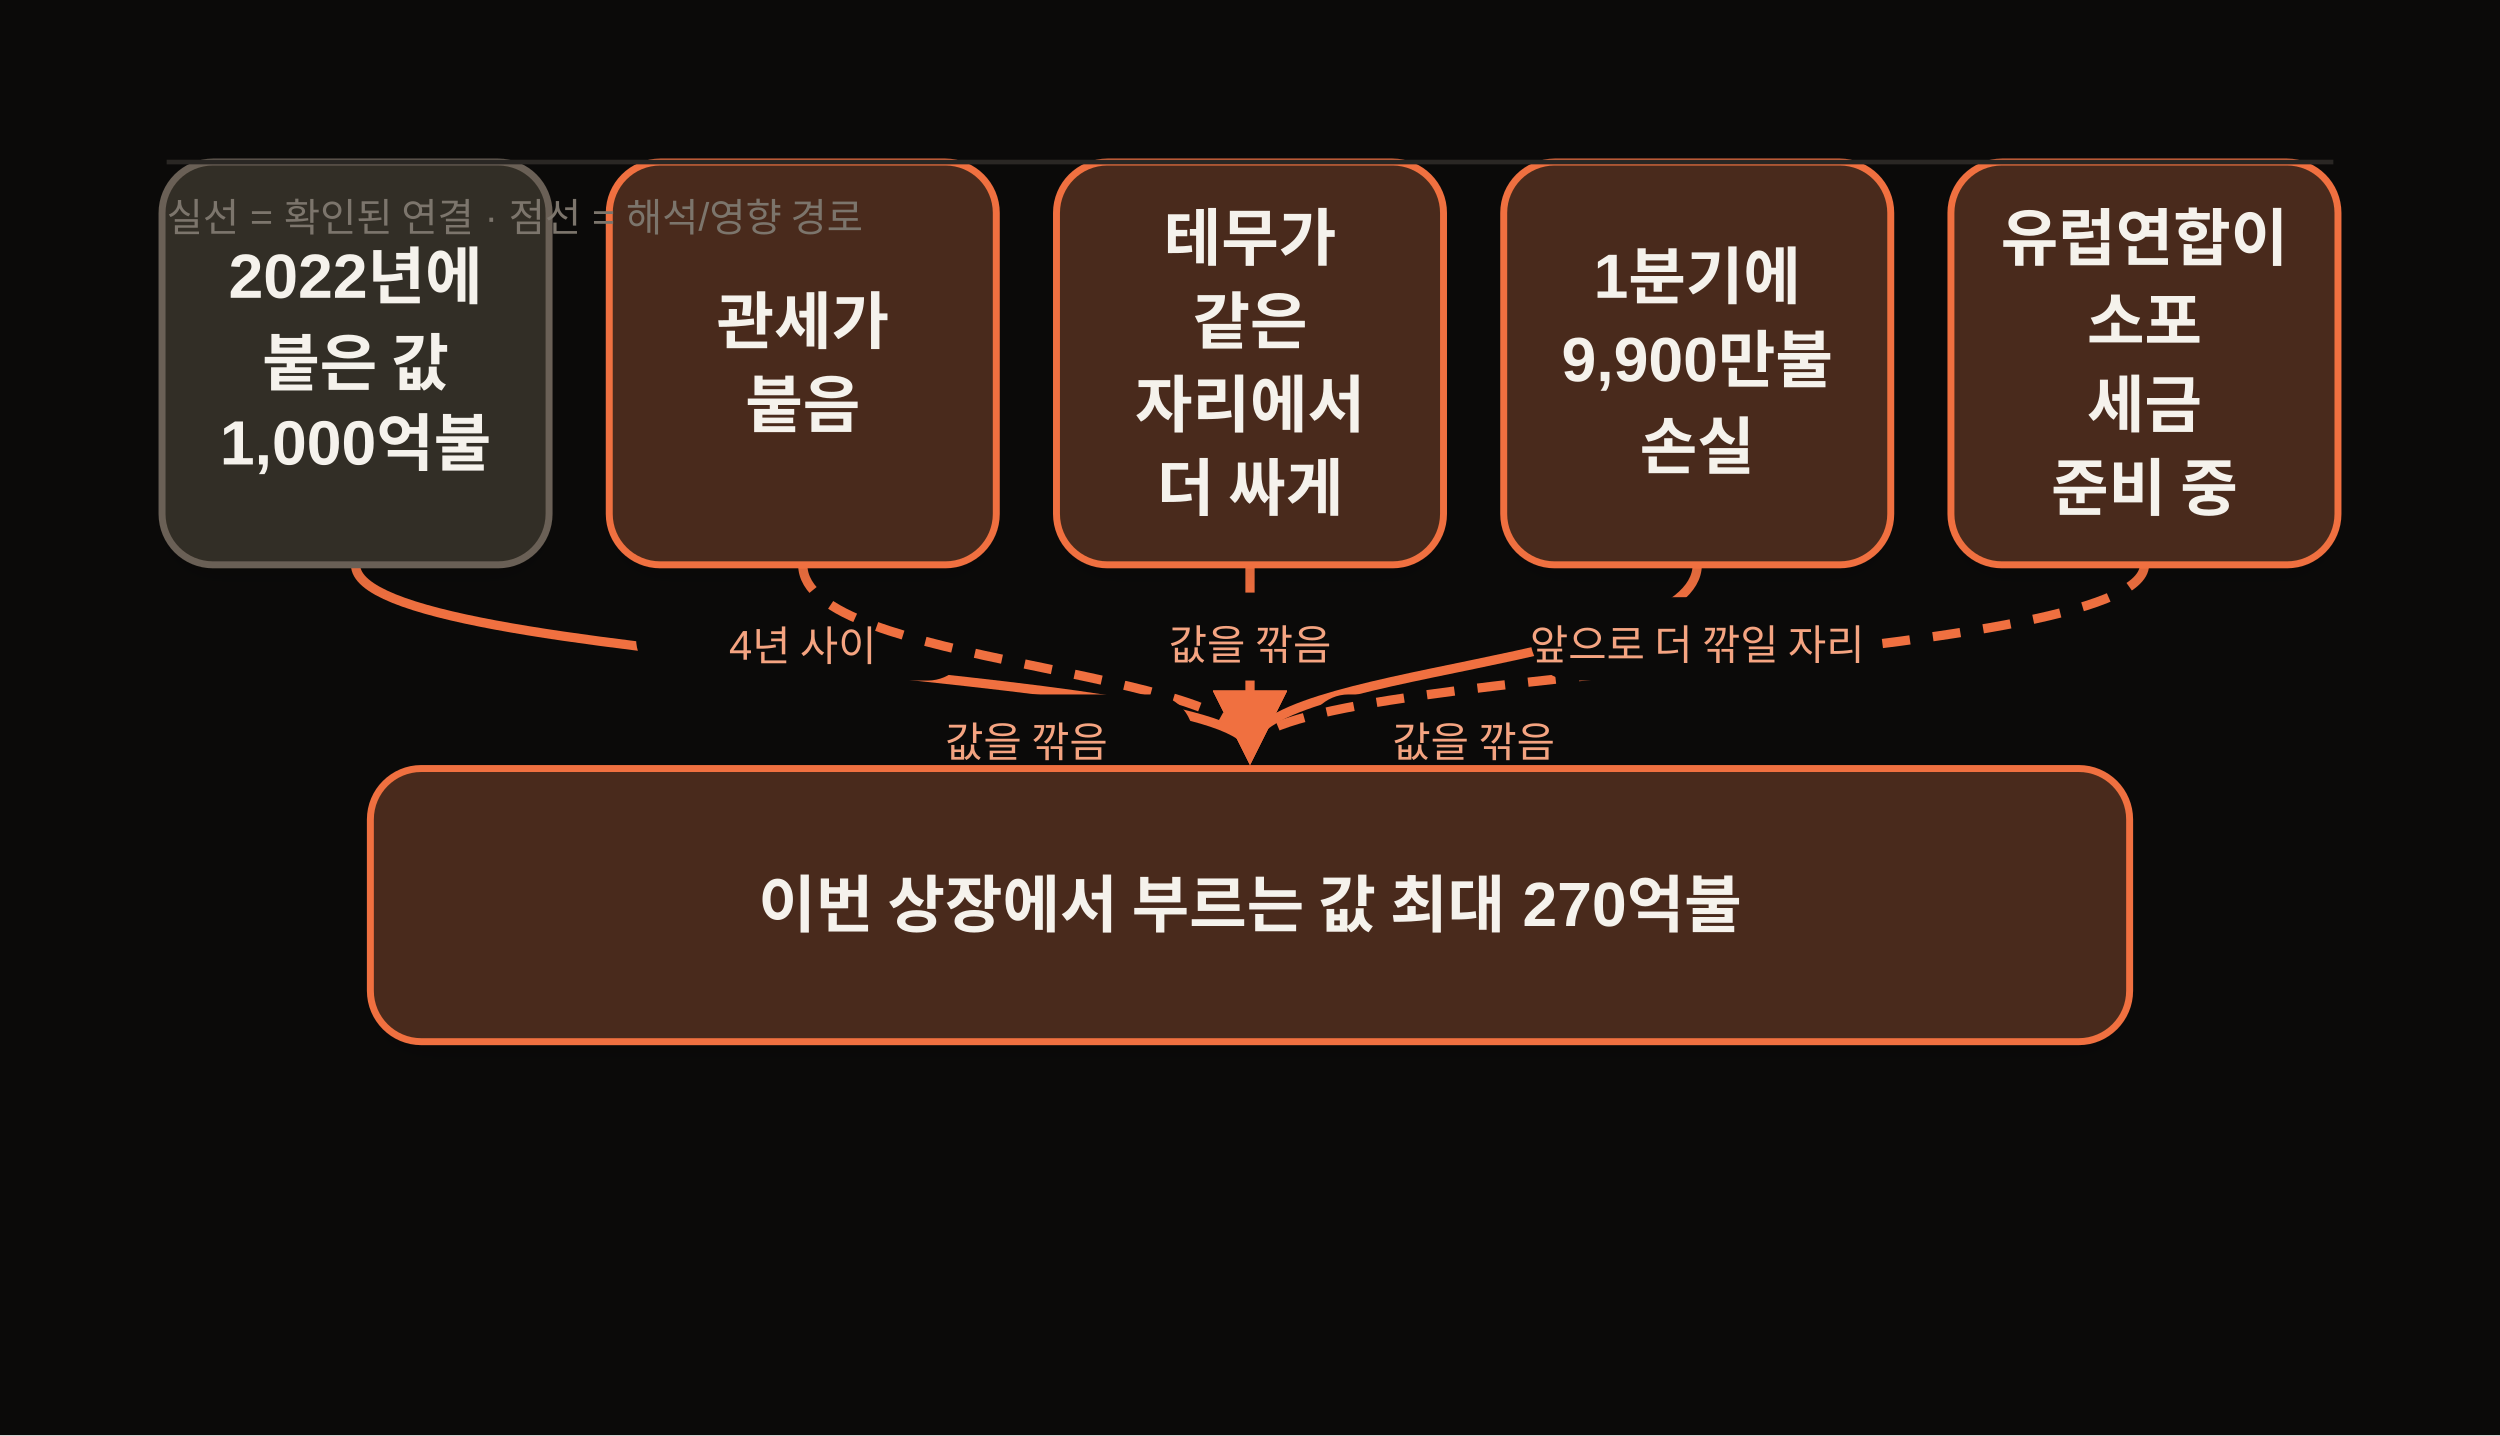
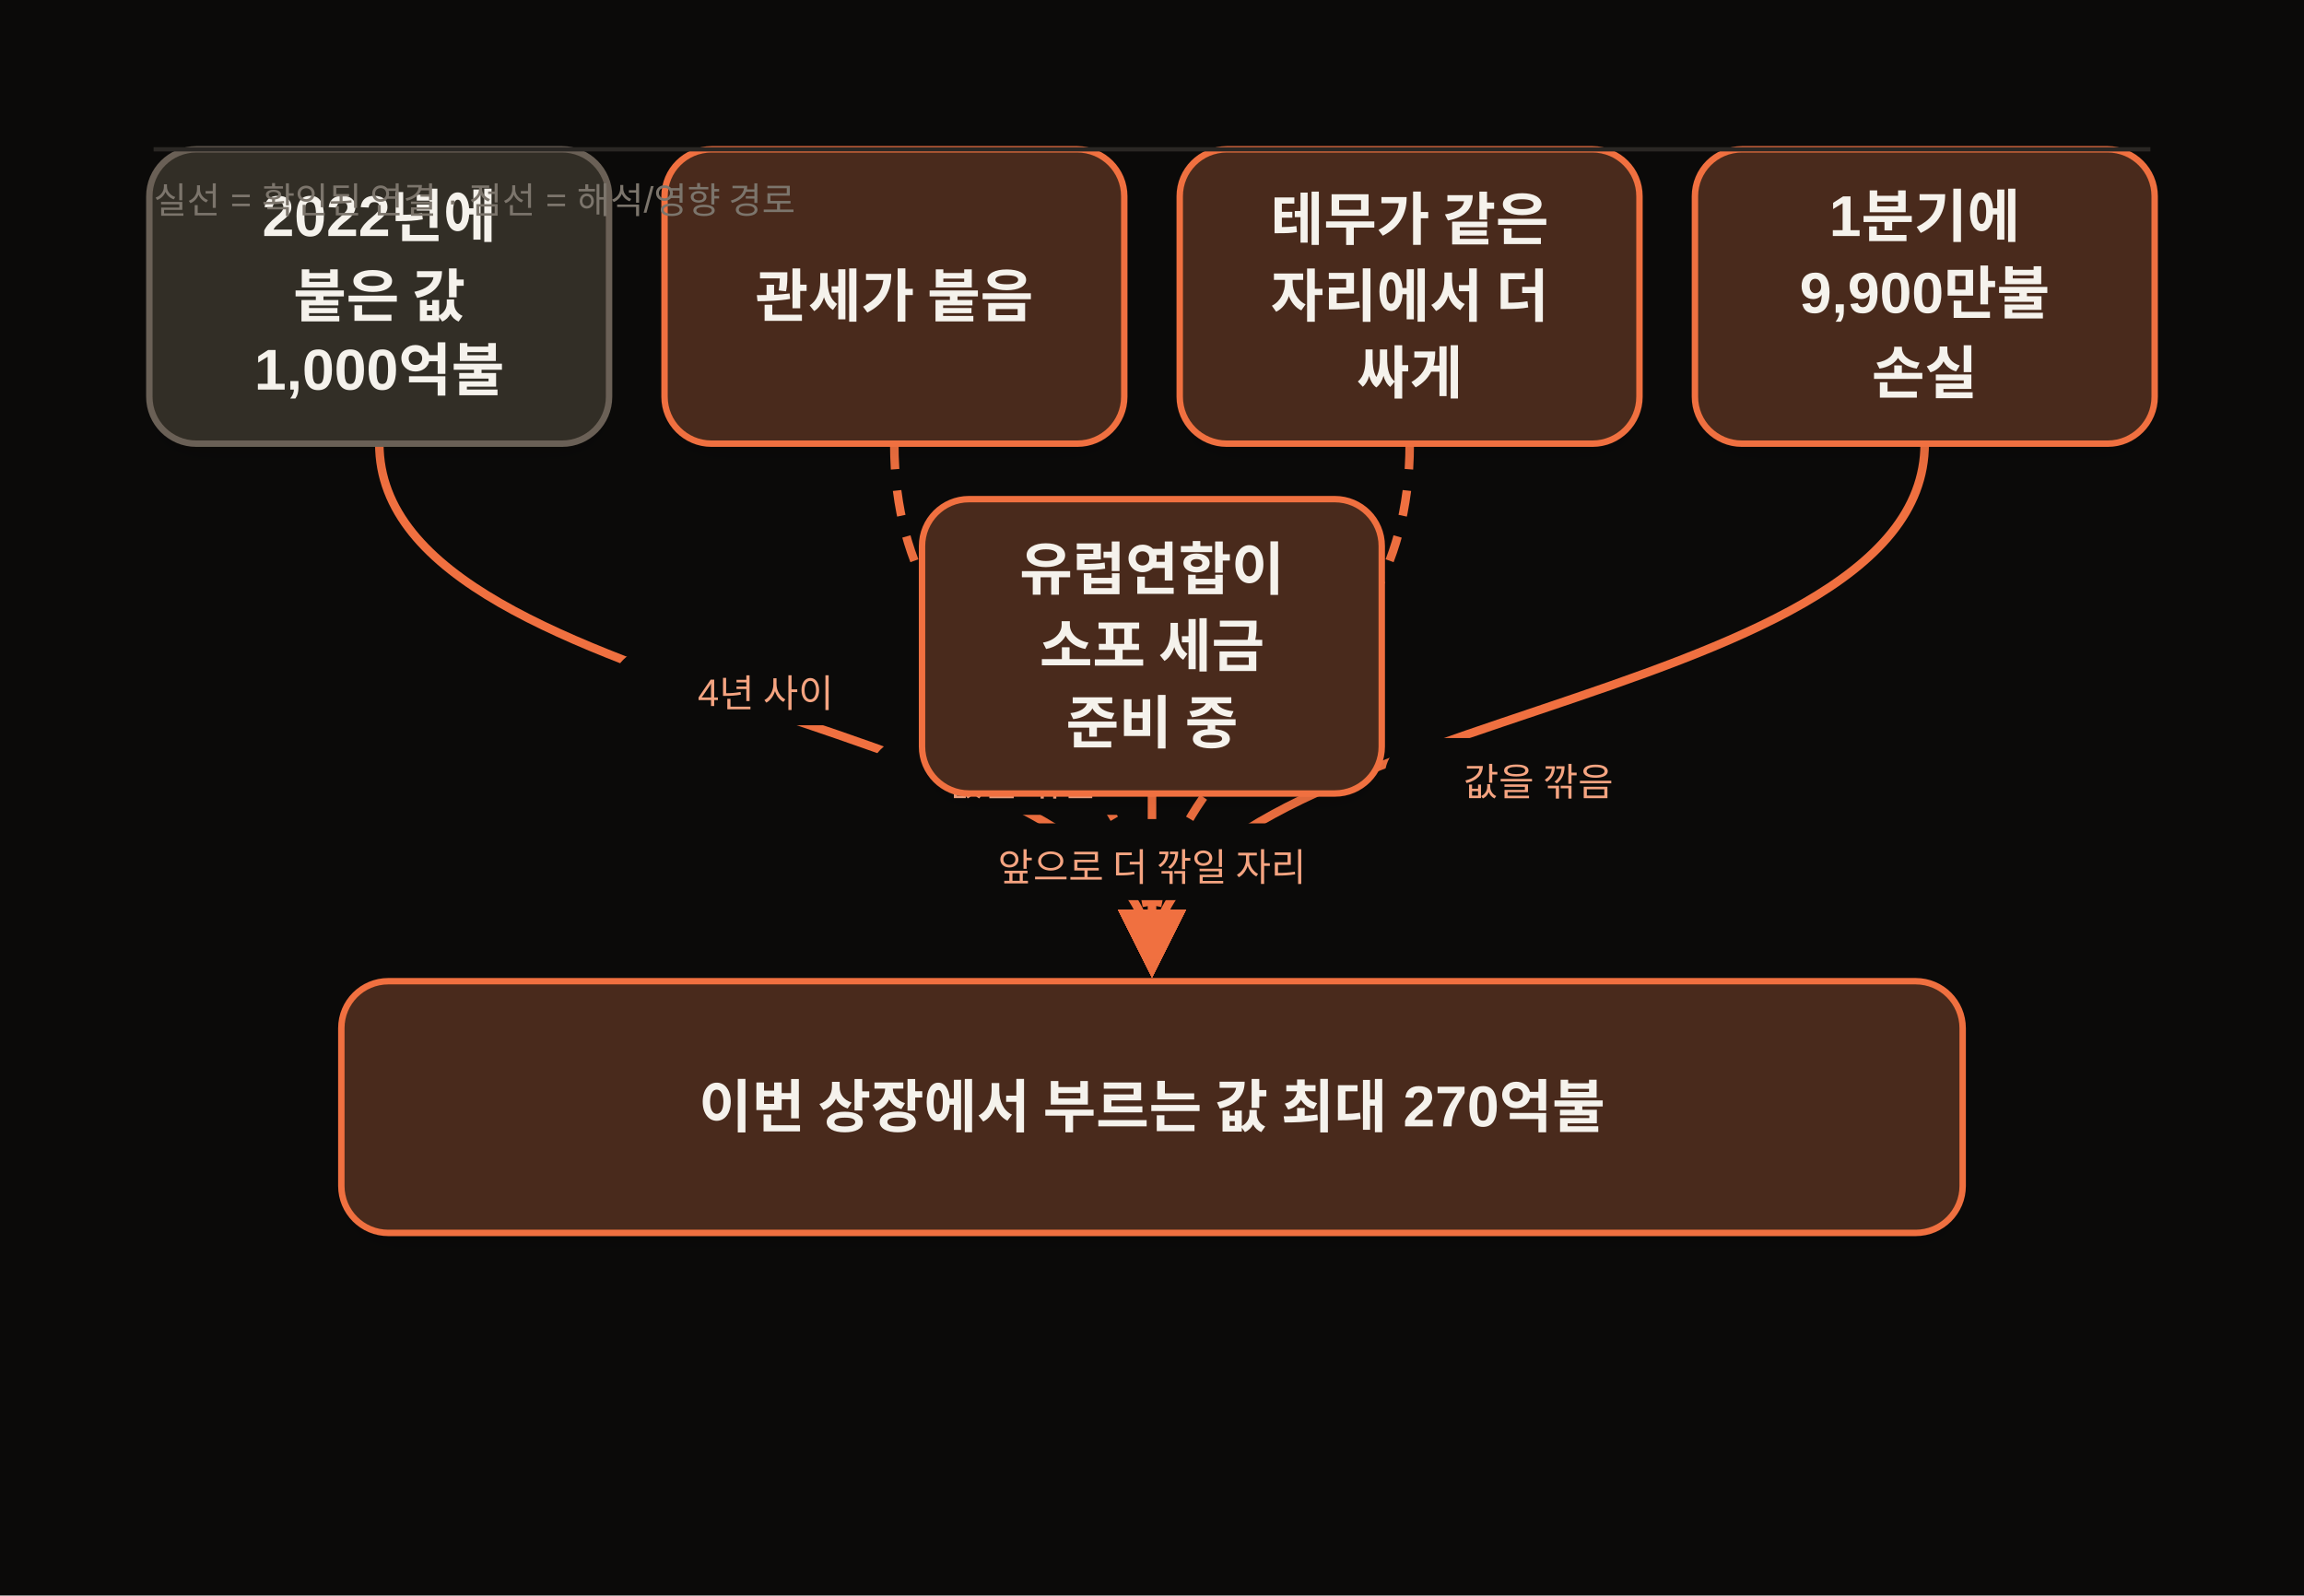
- <svg xmlns="http://www.w3.org/2000/svg" width="1080" height="620" viewBox="0 0 1080 620" class="morning-diagram" data-motion-orientation="LR" data-motion-steps="3">
+ <svg xmlns="http://www.w3.org/2000/svg" width="1080" height="748" viewBox="0 0 1080 748" class="morning-diagram" data-motion-orientation="LR" data-motion-steps="3">
  <defs>
    <filter id="shadow" x="-20%" y="-20%" width="140%" height="160%">
      <feDropShadow dx="0" dy="6" stdDeviation="8" flood-color="#111111" flood-opacity=".09" />
    </filter>
    <marker id="arrow" viewBox="0 0 10 10" refX="8" refY="5" markerWidth="8" markerHeight="8" orient="auto-start-reverse">
      <path d="M 0 0 L 10 5 L 0 10 z" fill="#F07040" />
    </marker>
  </defs>
-   <rect width="1080" height="620" fill="#0B0A09" />
+   <rect width="1080" height="748" fill="#0B0A09" />
  <g class="motion-step motion-edge" data-motion-step="1" style="--motion-delay:3400ms">
-     <path d="M 153.6 244.0 C 153.6 288.0, 540.0 288.0, 540.0 324.0" fill="none" stroke="#F07040" stroke-width="4" marker-end="url(#arrow)" />
-     <rect x="274.8" y="258.0" width="144" height="36" rx="18" fill="#0B0A09" />
-     <text x="346.8" y="285.0" text-anchor="middle" font-family="Apple SD Gothic Neo,Malgun Gothic,Arial,sans-serif" font-size="18" fill="#F5A481">4년 사이</text>
+     <path d="M 177.8 208.0 C 177.8 334.0, 540.0 334.0, 540.0 452.0" fill="none" stroke="#F07040" stroke-width="4" marker-end="url(#arrow)" />
+     <rect x="286.9" y="304.0" width="144" height="36" rx="18" fill="#0B0A09" />
+     <text x="358.9" y="331.0" text-anchor="middle" font-family="Apple SD Gothic Neo,Malgun Gothic,Arial,sans-serif" font-size="18" fill="#F5A481">4년 사이</text>
  </g>
  <g class="motion-step motion-edge" data-motion-step="1" style="--motion-delay:4080ms">
-     <path d="M 346.8 244.0 C 346.8 288.0, 540.0 288.0, 540.0 324.0" fill="none" stroke="#F07040" stroke-width="4" stroke-dasharray="12 10" marker-end="url(#arrow)" />
-     <rect x="371.4" y="300.0" width="144" height="36" rx="18" fill="#0B0A09" />
-     <text x="443.4" y="327.0" text-anchor="middle" font-family="Apple SD Gothic Neo,Malgun Gothic,Arial,sans-serif" font-size="18" fill="#F5A481">값을 깎음</text>
+     <path d="M 419.2 208.0 C 419.2 334.0, 540.0 334.0, 540.0 452.0" fill="none" stroke="#F07040" stroke-width="4" stroke-dasharray="12 10" marker-end="url(#arrow)" />
+     <rect x="407.6" y="346.0" width="144" height="36" rx="18" fill="#0B0A09" />
+     <text x="479.6" y="373.0" text-anchor="middle" font-family="Apple SD Gothic Neo,Malgun Gothic,Arial,sans-serif" font-size="18" fill="#F5A481">값을 깎음</text>
+   </g>
+   <g class="motion-step motion-edge" data-motion-step="1" style="--motion-delay:5440ms">
+     <path d="M 660.8 208.0 C 660.8 334.0, 540.0 334.0, 540.0 452.0" fill="none" stroke="#F07040" stroke-width="4" stroke-dasharray="12 10" marker-end="url(#arrow)" />
+     <rect x="528.4" y="304.0" width="144" height="36" rx="18" fill="#0B0A09" />
+     <text x="600.4" y="331.0" text-anchor="middle" font-family="Apple SD Gothic Neo,Malgun Gothic,Arial,sans-serif" font-size="18" fill="#F5A481">값을 깎음</text>
+   </g>
+   <g class="motion-step motion-edge" data-motion-step="1" style="--motion-delay:6120ms">
+     <path d="M 902.2 208.0 C 902.2 334.0, 540.0 334.0, 540.0 452.0" fill="none" stroke="#F07040" stroke-width="4" marker-end="url(#arrow)" />
+     <rect x="649.1" y="346.0" width="144" height="36" rx="18" fill="#0B0A09" />
+     <text x="721.1" y="373.0" text-anchor="middle" font-family="Apple SD Gothic Neo,Malgun Gothic,Arial,sans-serif" font-size="18" fill="#F5A481">값을 깎음</text>
  </g>
  <g class="motion-step motion-edge" data-motion-step="1" style="--motion-delay:4760ms">
-     <path d="M 540.0 244.0 C 540.0 288.0, 540.0 288.0, 540.0 324.0" fill="none" stroke="#F07040" stroke-width="4" stroke-dasharray="12 10" marker-end="url(#arrow)" />
-     <rect x="468.0" y="258.0" width="144" height="36" rx="18" fill="#0B0A09" />
-     <text x="540.0" y="285.0" text-anchor="middle" font-family="Apple SD Gothic Neo,Malgun Gothic,Arial,sans-serif" font-size="18" fill="#F5A481">값을 깎음</text>
-   </g>
-   <g class="motion-step motion-edge" data-motion-step="1" style="--motion-delay:5440ms">
-     <path d="M 733.2 244.0 C 733.2 288.0, 540.0 288.0, 540.0 324.0" fill="none" stroke="#F07040" stroke-width="4" marker-end="url(#arrow)" />
-     <rect x="564.6" y="300.0" width="144" height="36" rx="18" fill="#0B0A09" />
-     <text x="636.6" y="327.0" text-anchor="middle" font-family="Apple SD Gothic Neo,Malgun Gothic,Arial,sans-serif" font-size="18" fill="#F5A481">값을 깎음</text>
-   </g>
-   <g class="motion-step motion-edge" data-motion-step="1" style="--motion-delay:6120ms">
-     <path d="M 926.4 244.0 C 926.4 288.0, 540.0 288.0, 540.0 324.0" fill="none" stroke="#F07040" stroke-width="4" stroke-dasharray="12 10" marker-end="url(#arrow)" />
-     <rect x="661.2" y="258.0" width="144" height="36" rx="18" fill="#0B0A09" />
-     <text x="733.2" y="285.0" text-anchor="middle" font-family="Apple SD Gothic Neo,Malgun Gothic,Arial,sans-serif" font-size="18" fill="#F5A481">앞으로 더 깎일 자리</text>
+     <path d="M 540.0 372.0 C 540.0 416.0, 540.0 416.0, 540.0 452.0" fill="none" stroke="#F07040" stroke-width="4" stroke-dasharray="12 10" marker-end="url(#arrow)" />
+     <rect x="468.0" y="386.0" width="144" height="36" rx="18" fill="#0B0A09" />
+     <text x="540.0" y="413.0" text-anchor="middle" font-family="Apple SD Gothic Neo,Malgun Gothic,Arial,sans-serif" font-size="18" fill="#F5A481">앞으로 더 깎일 자리</text>
  </g>
  <g class="motion-step motion-node" data-motion-step="0" style="--motion-delay:0ms;--motion-accent-delay:640ms">
-     <rect class="motion-node-shape" x="70.0" y="70.0" width="167.2" height="174" rx="22" fill="#332E26" stroke="#6B6156" stroke-width="3" filter="url(#shadow)" />
-     <text x="153.6" y="121.0" text-anchor="middle" dominant-baseline="middle" font-family="Apple SD Gothic Neo,Malgun Gothic,Arial,sans-serif" font-size="27" font-weight="700" fill="#F5F2EC">2022년에</text>
-     <text x="153.6" y="157.0" text-anchor="middle" dominant-baseline="middle" font-family="Apple SD Gothic Neo,Malgun Gothic,Arial,sans-serif" font-size="27" font-weight="700" fill="#F5F2EC">붙은 값</text>
-     <text x="153.6" y="193.0" text-anchor="middle" dominant-baseline="middle" font-family="Apple SD Gothic Neo,Malgun Gothic,Arial,sans-serif" font-size="27" font-weight="700" fill="#F5F2EC">1,000억불</text>
+     <rect class="motion-node-shape" x="70.0" y="70.0" width="215.5" height="138" rx="22" fill="#332E26" stroke="#6B6156" stroke-width="3" filter="url(#shadow)" />
+     <text x="177.8" y="103.0" text-anchor="middle" dominant-baseline="middle" font-family="Apple SD Gothic Neo,Malgun Gothic,Arial,sans-serif" font-size="27" font-weight="700" fill="#F5F2EC">2022년에</text>
+     <text x="177.8" y="139.0" text-anchor="middle" dominant-baseline="middle" font-family="Apple SD Gothic Neo,Malgun Gothic,Arial,sans-serif" font-size="27" font-weight="700" fill="#F5F2EC">붙은 값</text>
+     <text x="177.8" y="175.0" text-anchor="middle" dominant-baseline="middle" font-family="Apple SD Gothic Neo,Malgun Gothic,Arial,sans-serif" font-size="27" font-weight="700" fill="#F5F2EC">1,000억불</text>
  </g>
  <g class="motion-step motion-node motion-risk" data-motion-step="0" style="--motion-delay:680ms;--motion-accent-delay:1320ms">
-     <rect class="motion-node-shape" x="263.2" y="70.0" width="167.2" height="174" rx="22" fill="#4A2C1A" stroke="#F07040" stroke-width="3" filter="url(#shadow)" />
-     <text x="346.8" y="139.0" text-anchor="middle" dominant-baseline="middle" font-family="Apple SD Gothic Neo,Malgun Gothic,Arial,sans-serif" font-size="27" font-weight="700" fill="#F5F2EC">관세가</text>
-     <text x="346.8" y="175.0" text-anchor="middle" dominant-baseline="middle" font-family="Apple SD Gothic Neo,Malgun Gothic,Arial,sans-serif" font-size="27" font-weight="700" fill="#F5F2EC">붙음</text>
+     <rect class="motion-node-shape" x="311.5" y="70.0" width="215.5" height="138" rx="22" fill="#4A2C1A" stroke="#F07040" stroke-width="3" filter="url(#shadow)" />
+     <text x="419.2" y="139.0" text-anchor="middle" dominant-baseline="middle" font-family="Apple SD Gothic Neo,Malgun Gothic,Arial,sans-serif" font-size="27" font-weight="700" fill="#F5F2EC">관세가 붙음</text>
+   </g>
+   <g class="motion-step motion-node motion-risk" data-motion-step="0" style="--motion-delay:2040ms;--motion-accent-delay:2680ms">
+     <rect class="motion-node-shape" x="553.0" y="70.0" width="215.5" height="138" rx="22" fill="#4A2C1A" stroke="#F07040" stroke-width="3" filter="url(#shadow)" />
+     <text x="660.8" y="103.0" text-anchor="middle" dominant-baseline="middle" font-family="Apple SD Gothic Neo,Malgun Gothic,Arial,sans-serif" font-size="27" font-weight="700" fill="#F5F2EC">테무가 같은</text>
+     <text x="660.8" y="139.0" text-anchor="middle" dominant-baseline="middle" font-family="Apple SD Gothic Neo,Malgun Gothic,Arial,sans-serif" font-size="27" font-weight="700" fill="#F5F2EC">자리에서 더</text>
+     <text x="660.8" y="175.0" text-anchor="middle" dominant-baseline="middle" font-family="Apple SD Gothic Neo,Malgun Gothic,Arial,sans-serif" font-size="27" font-weight="700" fill="#F5F2EC">싸게</text>
+   </g>
+   <g class="motion-step motion-node motion-risk" data-motion-step="0" style="--motion-delay:2720ms;--motion-accent-delay:3360ms">
+     <rect class="motion-node-shape" x="794.5" y="70.0" width="215.5" height="138" rx="22" fill="#4A2C1A" stroke="#F07040" stroke-width="3" filter="url(#shadow)" />
+     <text x="902.2" y="103.0" text-anchor="middle" dominant-baseline="middle" font-family="Apple SD Gothic Neo,Malgun Gothic,Arial,sans-serif" font-size="27" font-weight="700" fill="#F5F2EC">1분기에</text>
+     <text x="902.2" y="139.0" text-anchor="middle" dominant-baseline="middle" font-family="Apple SD Gothic Neo,Malgun Gothic,Arial,sans-serif" font-size="27" font-weight="700" fill="#F5F2EC">9,900만불</text>
+     <text x="902.2" y="175.0" text-anchor="middle" dominant-baseline="middle" font-family="Apple SD Gothic Neo,Malgun Gothic,Arial,sans-serif" font-size="27" font-weight="700" fill="#F5F2EC">손실</text>
  </g>
  <g class="motion-step motion-node motion-risk" data-motion-step="0" style="--motion-delay:1360ms;--motion-accent-delay:2000ms">
-     <rect class="motion-node-shape" x="456.4" y="70.0" width="167.2" height="174" rx="22" fill="#4A2C1A" stroke="#F07040" stroke-width="3" filter="url(#shadow)" />
-     <text x="540.0" y="103.0" text-anchor="middle" dominant-baseline="middle" font-family="Apple SD Gothic Neo,Malgun Gothic,Arial,sans-serif" font-size="27" font-weight="700" fill="#F5F2EC">테무가</text>
-     <text x="540.0" y="139.0" text-anchor="middle" dominant-baseline="middle" font-family="Apple SD Gothic Neo,Malgun Gothic,Arial,sans-serif" font-size="27" font-weight="700" fill="#F5F2EC">같은</text>
-     <text x="540.0" y="175.0" text-anchor="middle" dominant-baseline="middle" font-family="Apple SD Gothic Neo,Malgun Gothic,Arial,sans-serif" font-size="27" font-weight="700" fill="#F5F2EC">자리에서</text>
-     <text x="540.0" y="211.0" text-anchor="middle" dominant-baseline="middle" font-family="Apple SD Gothic Neo,Malgun Gothic,Arial,sans-serif" font-size="27" font-weight="700" fill="#F5F2EC">더 싸게</text>
-   </g>
-   <g class="motion-step motion-node motion-risk" data-motion-step="0" style="--motion-delay:2040ms;--motion-accent-delay:2680ms">
-     <rect class="motion-node-shape" x="649.6" y="70.0" width="167.2" height="174" rx="22" fill="#4A2C1A" stroke="#F07040" stroke-width="3" filter="url(#shadow)" />
-     <text x="733.2" y="121.0" text-anchor="middle" dominant-baseline="middle" font-family="Apple SD Gothic Neo,Malgun Gothic,Arial,sans-serif" font-size="27" font-weight="700" fill="#F5F2EC">1분기에</text>
-     <text x="733.2" y="157.0" text-anchor="middle" dominant-baseline="middle" font-family="Apple SD Gothic Neo,Malgun Gothic,Arial,sans-serif" font-size="27" font-weight="700" fill="#F5F2EC">9,900만불</text>
-     <text x="733.2" y="193.0" text-anchor="middle" dominant-baseline="middle" font-family="Apple SD Gothic Neo,Malgun Gothic,Arial,sans-serif" font-size="27" font-weight="700" fill="#F5F2EC">손실</text>
-   </g>
-   <g class="motion-step motion-node motion-risk" data-motion-step="0" style="--motion-delay:2720ms;--motion-accent-delay:3360ms">
-     <rect class="motion-node-shape" x="842.8" y="70.0" width="167.2" height="174" rx="22" fill="#4A2C1A" stroke="#F07040" stroke-width="3" filter="url(#shadow)" />
-     <text x="926.4" y="103.0" text-anchor="middle" dominant-baseline="middle" font-family="Apple SD Gothic Neo,Malgun Gothic,Arial,sans-serif" font-size="27" font-weight="700" fill="#F5F2EC">유럽연합이</text>
-     <text x="926.4" y="139.0" text-anchor="middle" dominant-baseline="middle" font-family="Apple SD Gothic Neo,Malgun Gothic,Arial,sans-serif" font-size="27" font-weight="700" fill="#F5F2EC">소포</text>
-     <text x="926.4" y="175.0" text-anchor="middle" dominant-baseline="middle" font-family="Apple SD Gothic Neo,Malgun Gothic,Arial,sans-serif" font-size="27" font-weight="700" fill="#F5F2EC">세금</text>
-     <text x="926.4" y="211.0" text-anchor="middle" dominant-baseline="middle" font-family="Apple SD Gothic Neo,Malgun Gothic,Arial,sans-serif" font-size="27" font-weight="700" fill="#F5F2EC">준비 중</text>
+     <rect class="motion-node-shape" x="432.2" y="234.0" width="215.5" height="138" rx="22" fill="#4A2C1A" stroke="#F07040" stroke-width="3" filter="url(#shadow)" />
+     <text x="540.0" y="267.0" text-anchor="middle" dominant-baseline="middle" font-family="Apple SD Gothic Neo,Malgun Gothic,Arial,sans-serif" font-size="27" font-weight="700" fill="#F5F2EC">유럽연합이</text>
+     <text x="540.0" y="303.0" text-anchor="middle" dominant-baseline="middle" font-family="Apple SD Gothic Neo,Malgun Gothic,Arial,sans-serif" font-size="27" font-weight="700" fill="#F5F2EC">소포 세금</text>
+     <text x="540.0" y="339.0" text-anchor="middle" dominant-baseline="middle" font-family="Apple SD Gothic Neo,Malgun Gothic,Arial,sans-serif" font-size="27" font-weight="700" fill="#F5F2EC">준비 중</text>
  </g>
  <g class="motion-step motion-node motion-risk" data-motion-step="2" style="--motion-delay:6800ms;--motion-accent-delay:7440ms">
-     <rect class="motion-node-shape" x="160.0" y="332.0" width="760.0" height="118.0" rx="22" fill="#4A2C1A" stroke="#F07040" stroke-width="3" filter="url(#shadow)" />
-     <text x="540.0" y="391.0" text-anchor="middle" dominant-baseline="middle" font-family="Apple SD Gothic Neo,Malgun Gothic,Arial,sans-serif" font-size="27" font-weight="700" fill="#F5F2EC">이번 상장에서 부르는 값 최대 270억불</text>
+     <rect class="motion-node-shape" x="160.0" y="460.0" width="760.0" height="118.0" rx="22" fill="#4A2C1A" stroke="#F07040" stroke-width="3" filter="url(#shadow)" />
+     <text x="540.0" y="519.0" text-anchor="middle" dominant-baseline="middle" font-family="Apple SD Gothic Neo,Malgun Gothic,Arial,sans-serif" font-size="27" font-weight="700" fill="#F5F2EC">이번 상장에서 부르는 값 최대 270억불</text>
  </g>
  <line x1="72" y1="70.0" x2="1008" y2="70.0" stroke="#2A2724" stroke-width="2" />
  <text x="72" y="100.0" font-family="Apple SD Gothic Neo,Malgun Gothic,Arial,sans-serif" font-size="17" fill="#7C756C">실선 = 확인된 연결 · 점선 = 해석/영향 경로</text>
</svg>
